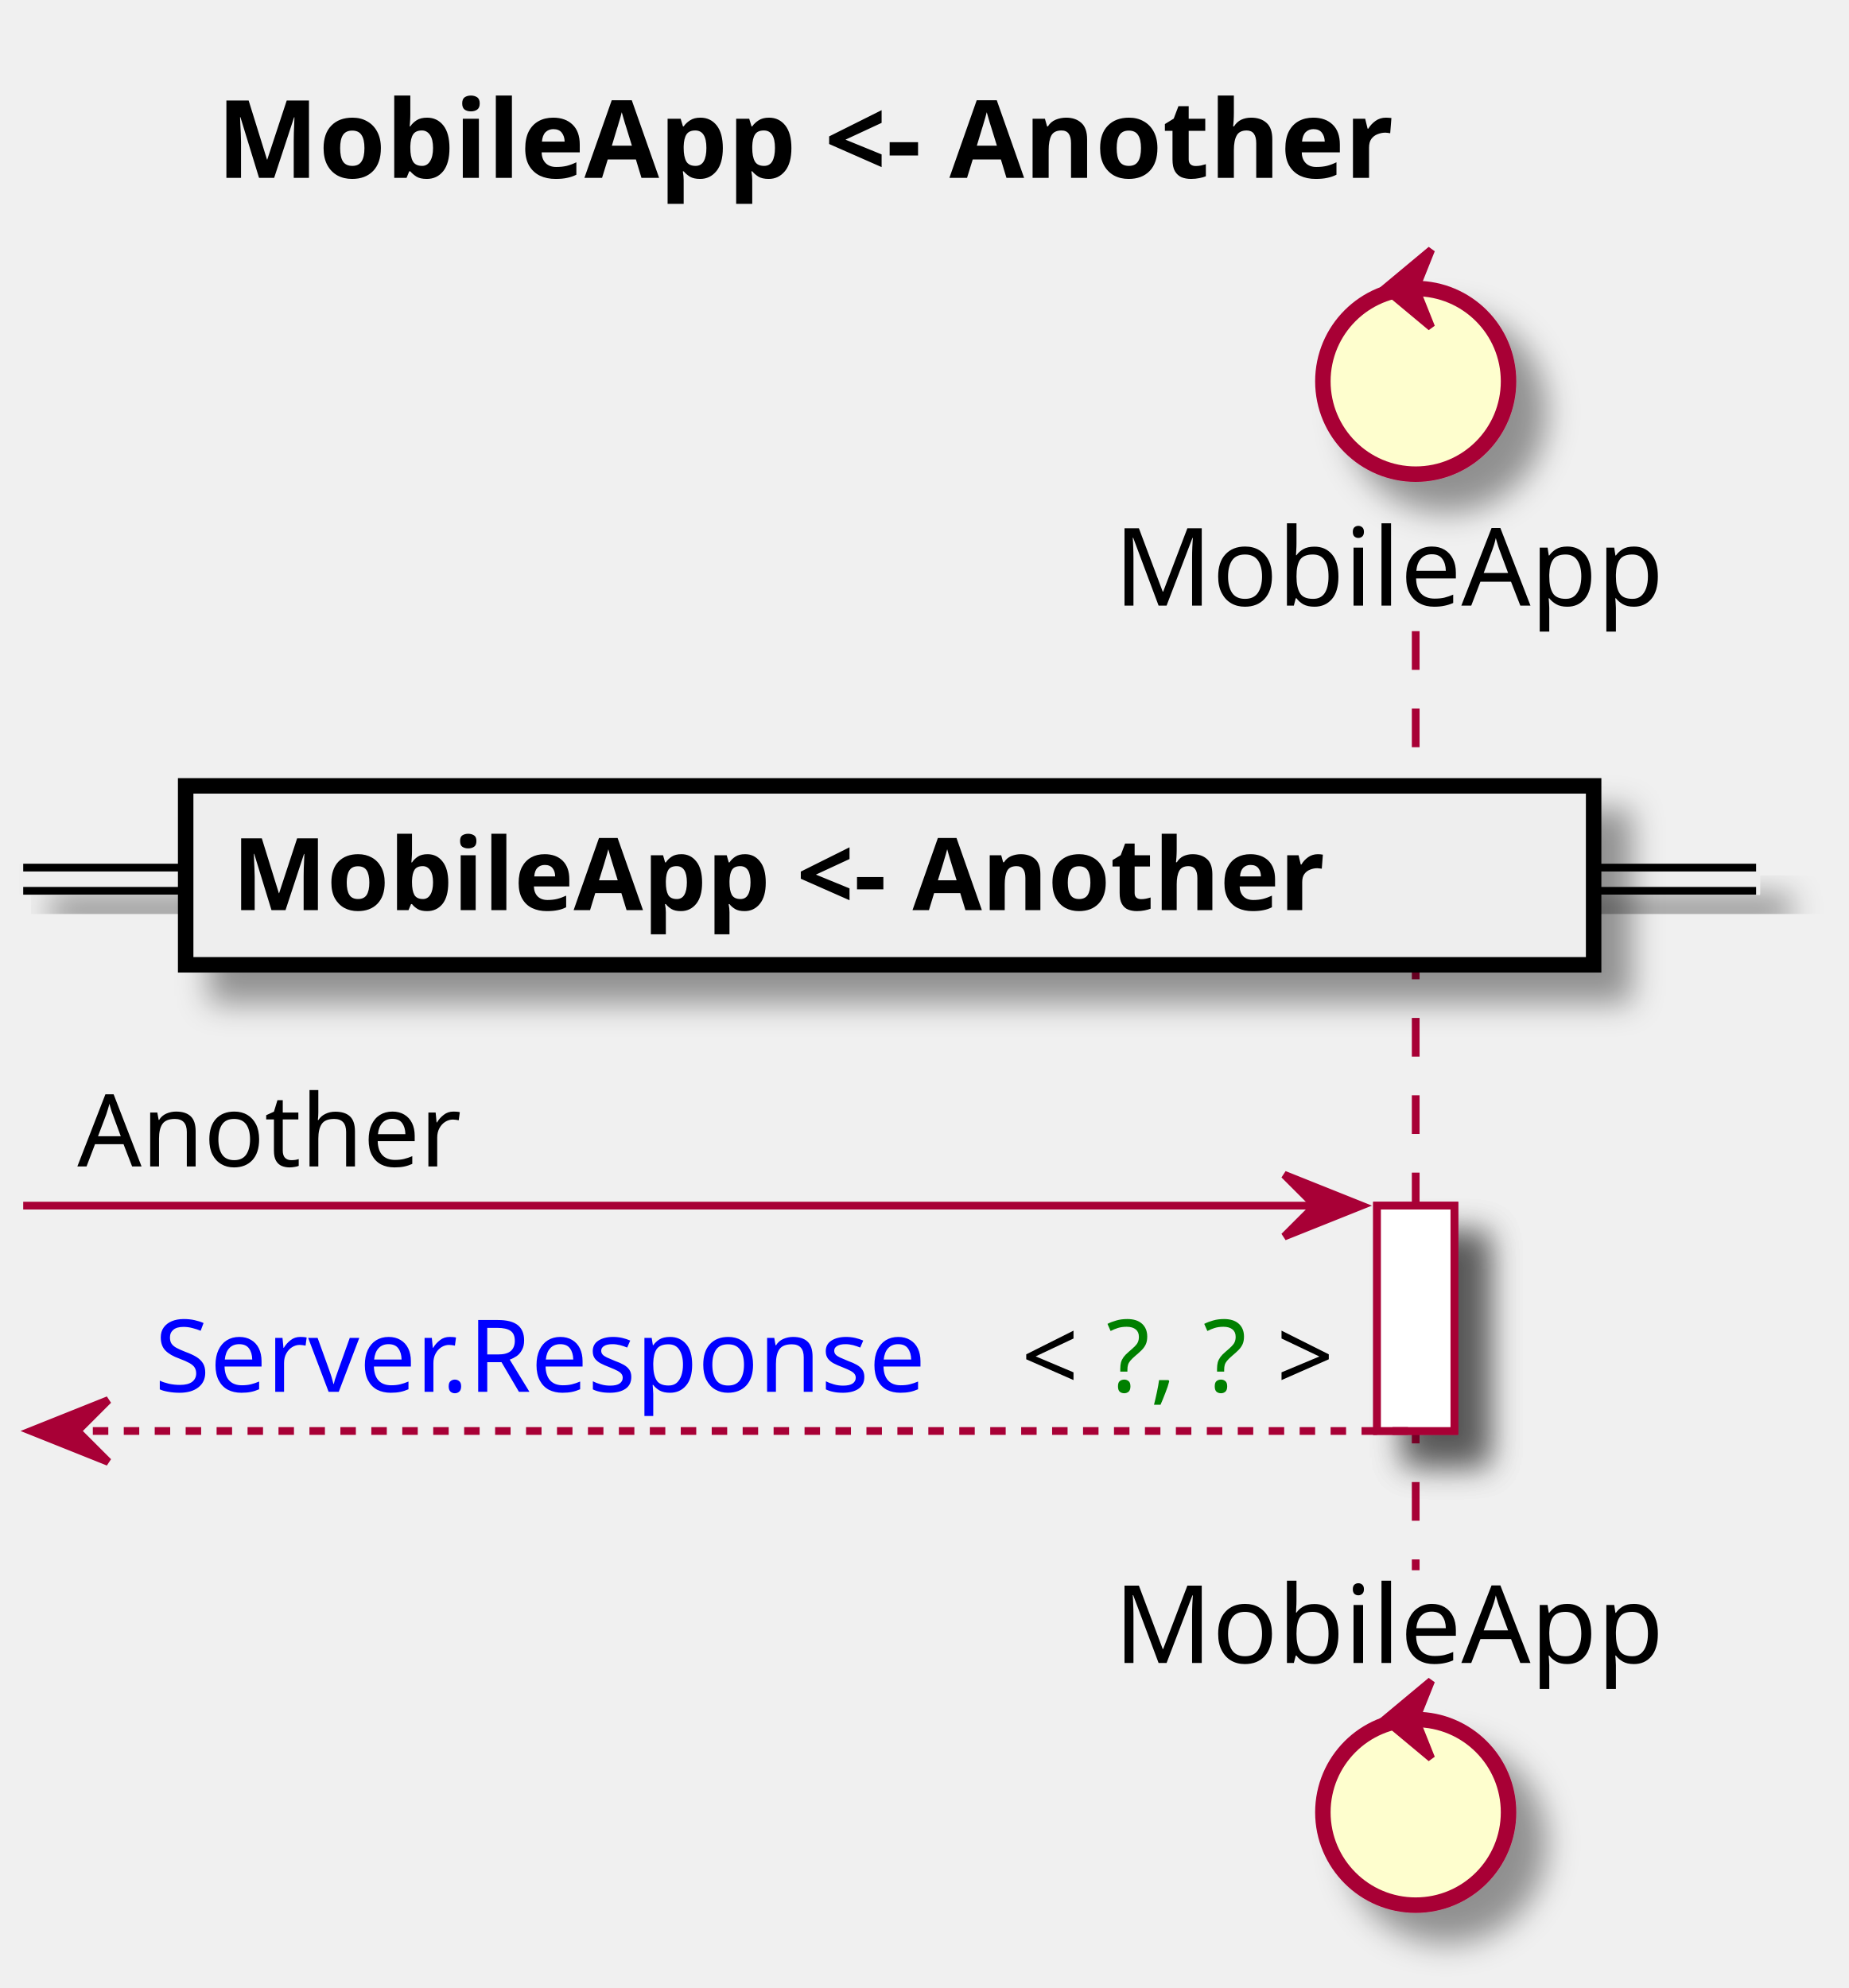
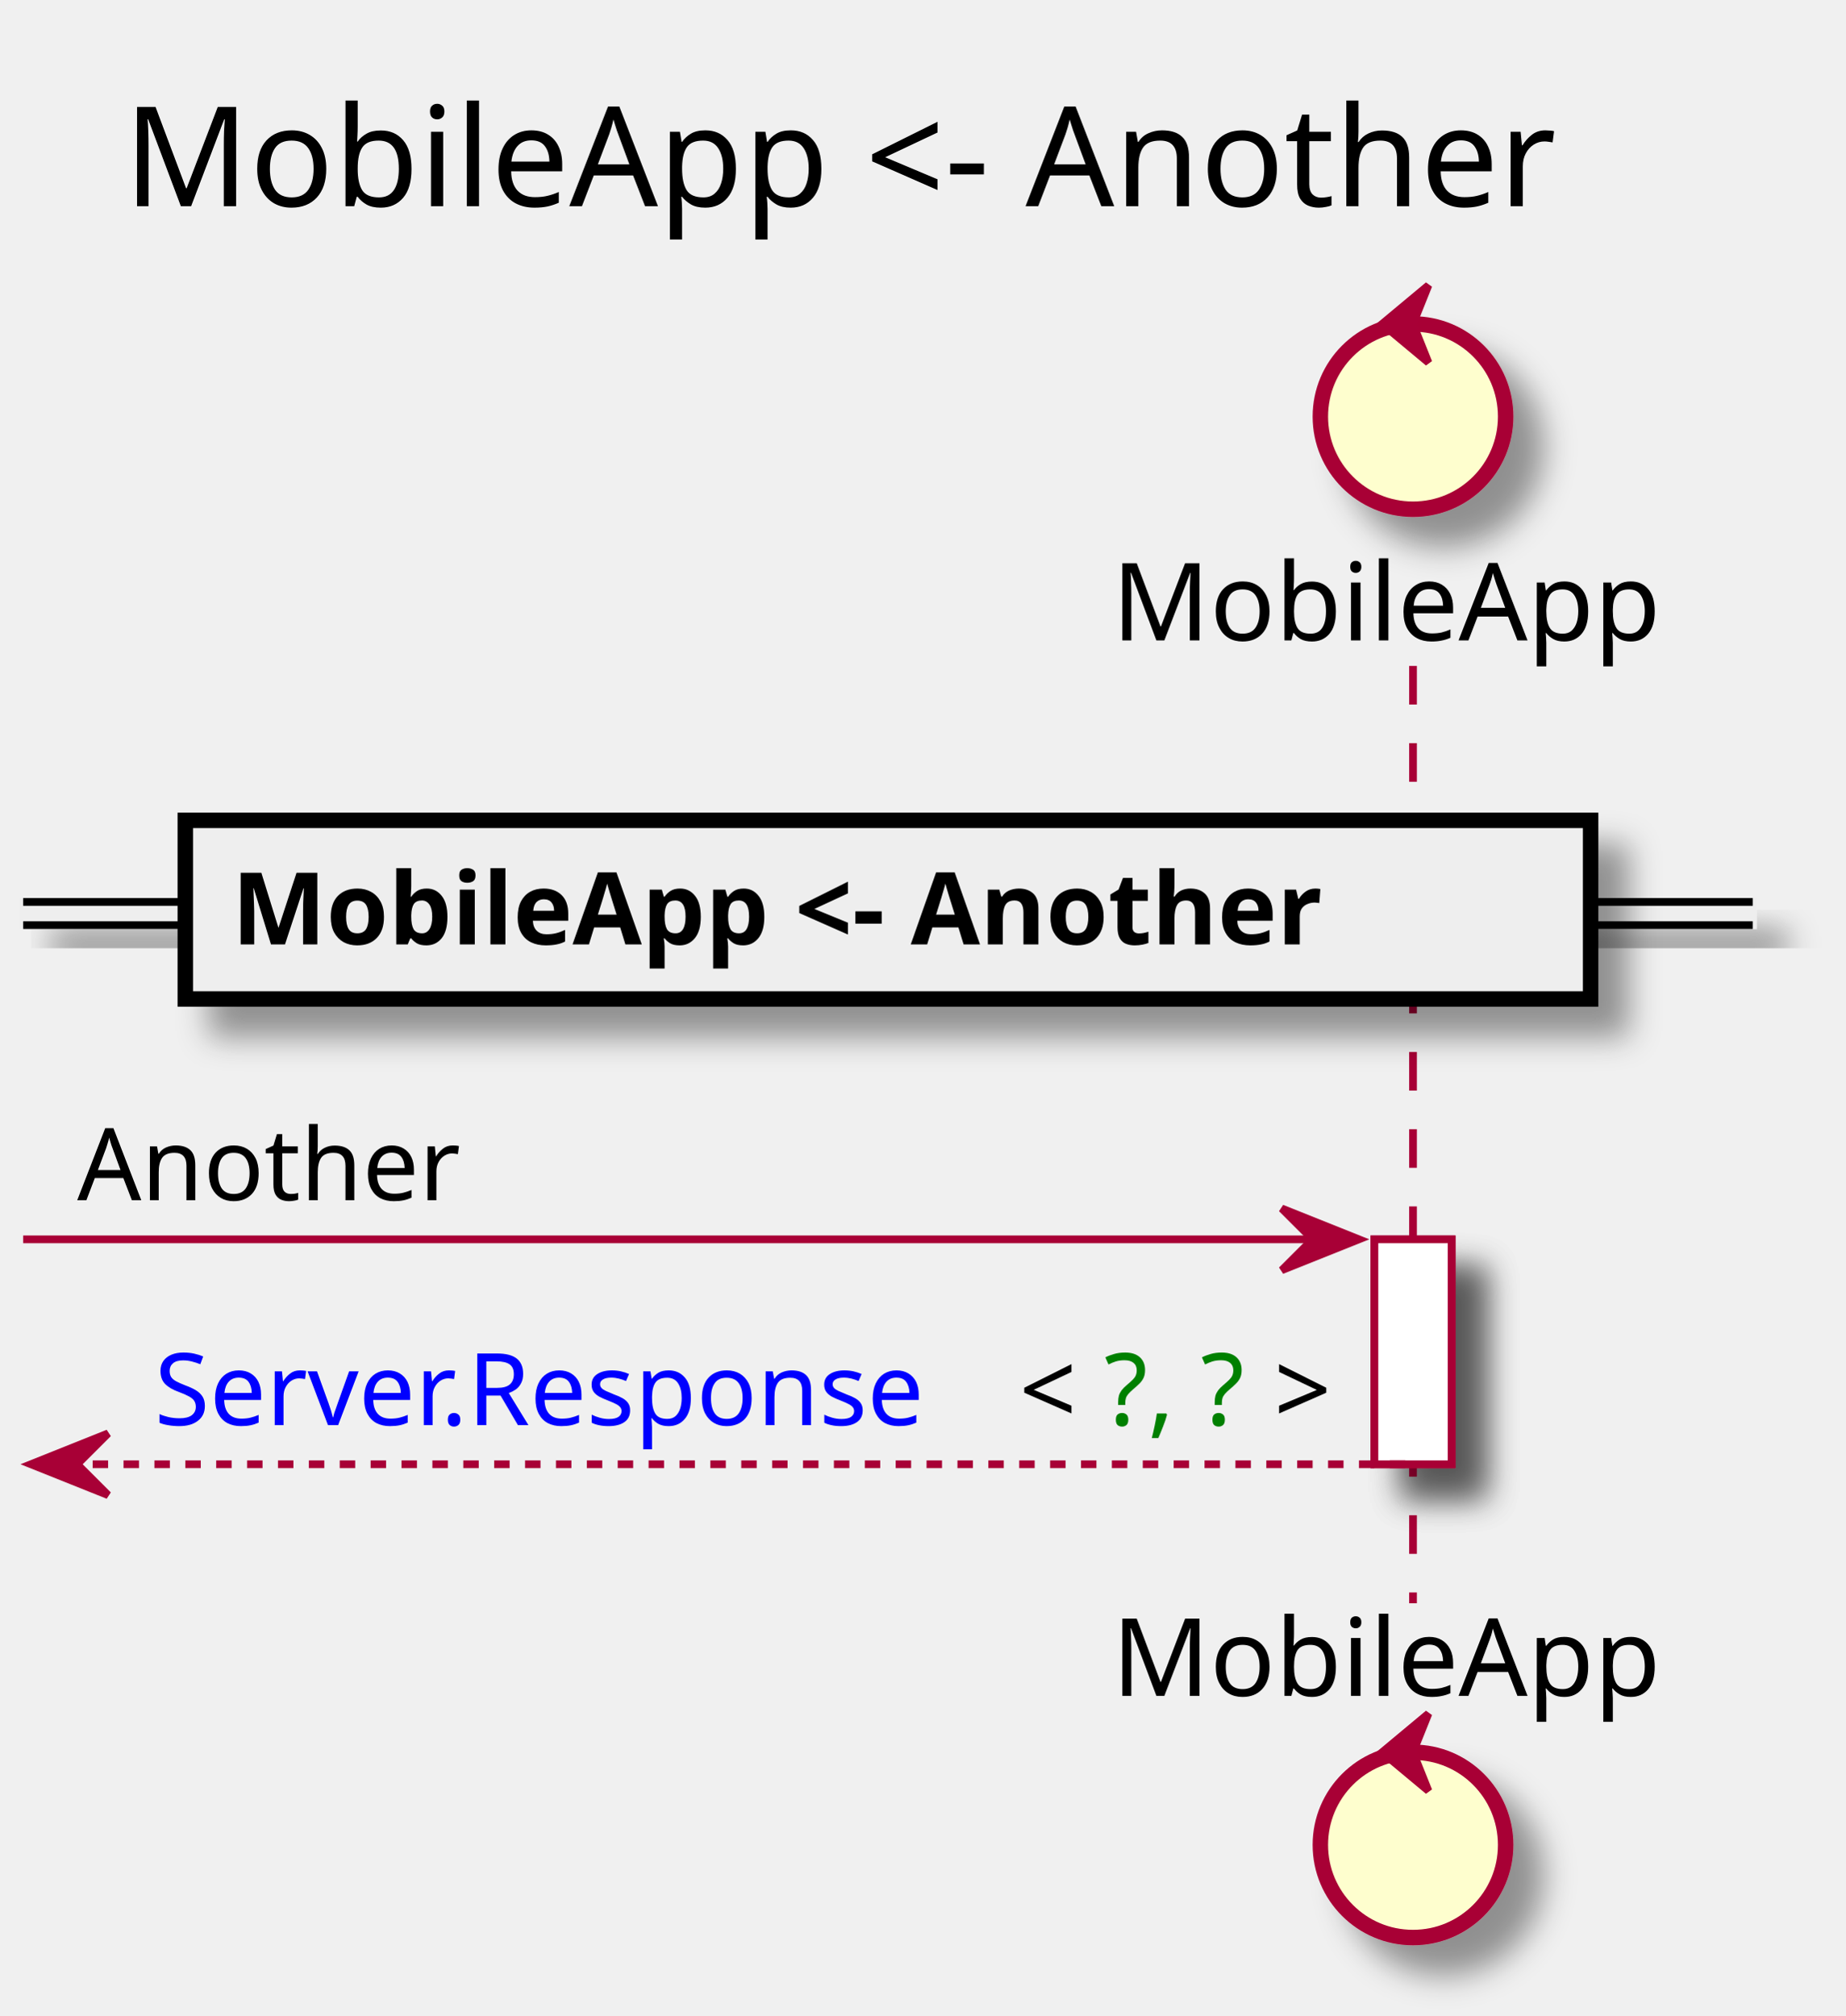
- <svg xmlns="http://www.w3.org/2000/svg" contentScriptType="application/ecmascript" contentStyleType="text/css" height="257px" preserveAspectRatio="none" style="width:239px;height:257px;" version="1.1" viewBox="0 0 239 257" width="239px" zoomAndPan="magnify">
+ <svg xmlns="http://www.w3.org/2000/svg" contentScriptType="application/ecmascript" contentStyleType="text/css" height="261px" preserveAspectRatio="none" style="width:239px;height:261px;" version="1.1" viewBox="0 0 239 261" width="239px" zoomAndPan="magnify">
  <defs>
    <filter height="300%" id="fr8r8vwrd5oym" width="300%" x="-1" y="-1">
      <feGaussianBlur result="blurOut" stdDeviation="2.0" />
      <feColorMatrix in="blurOut" result="blurOut2" type="matrix" values="0 0 0 0 0 0 0 0 0 0 0 0 0 0 0 0 0 0 .4 0" />
      <feOffset dx="4.0" dy="4.0" in="blurOut2" result="blurOut3" />
      <feBlend in="SourceGraphic" in2="blurOut3" mode="normal" />
    </filter>
  </defs>
  <g>
-     <text fill="#000000" font-family="sans-serif" font-size="14" font-weight="bold" lengthAdjust="spacingAndGlyphs" textLength="174" x="28" y="22.995">MobileApp &lt;- Another</text>
-     <rect fill="#FFFFFF" filter="url(#fr8r8vwrd5oym)" height="29.133" style="stroke: #A80036; stroke-width: 1.0;" width="10" x="178" y="155.859" />
-     <line style="stroke: #A80036; stroke-width: 1.0; stroke-dasharray: 5.0,5.0;" x1="183" x2="183" y1="81.594" y2="202.992" />
-     <text fill="#000000" font-family="sans-serif" font-size="14" lengthAdjust="spacingAndGlyphs" textLength="72" x="144" y="78.292">MobileApp</text>
-     <ellipse cx="183" cy="49.297" fill="#FEFECE" filter="url(#fr8r8vwrd5oym)" rx="12" ry="12" style="stroke: #A80036; stroke-width: 2.0;" />
-     <polygon fill="#A80036" points="179,37.297,185,32.297,183,37.297,185,42.297,179,37.297" style="stroke: #A80036; stroke-width: 1.0;" />
-     <text fill="#000000" font-family="sans-serif" font-size="14" lengthAdjust="spacingAndGlyphs" textLength="72" x="144" y="214.987">MobileApp</text>
-     <ellipse cx="183" cy="234.289" fill="#FEFECE" filter="url(#fr8r8vwrd5oym)" rx="12" ry="12" style="stroke: #A80036; stroke-width: 2.0;" />
-     <polygon fill="#A80036" points="179,222.289,185,217.289,183,222.289,185,227.289,179,222.289" style="stroke: #A80036; stroke-width: 1.0;" />
-     <rect fill="#FFFFFF" filter="url(#fr8r8vwrd5oym)" height="29.133" style="stroke: #A80036; stroke-width: 1.0;" width="10" x="178" y="155.859" />
-     <rect fill="#EEEEEE" filter="url(#fr8r8vwrd5oym)" height="3" style="stroke: #EEEEEE; stroke-width: 1.0;" width="224" x="3" y="112.16" />
-     <line style="stroke: #000000; stroke-width: 1.0;" x1="3" x2="227" y1="112.16" y2="112.16" />
-     <line style="stroke: #000000; stroke-width: 1.0;" x1="3" x2="227" y1="115.16" y2="115.16" />
-     <rect fill="#EEEEEE" filter="url(#fr8r8vwrd5oym)" height="23.133" style="stroke: #000000; stroke-width: 2.0;" width="182" x="24" y="101.594" />
-     <text fill="#000000" font-family="sans-serif" font-size="13" font-weight="bold" lengthAdjust="spacingAndGlyphs" textLength="163" x="30" y="117.661">MobileApp &lt;- Another</text>
-     <polygon fill="#A80036" points="166,151.859,176,155.859,166,159.859,170,155.859" style="stroke: #A80036; stroke-width: 1.0;" />
-     <line style="stroke: #A80036; stroke-width: 1.0;" x1="3" x2="172" y1="155.859" y2="155.859" />
-     <text fill="#000000" font-family="sans-serif" font-size="13" lengthAdjust="spacingAndGlyphs" textLength="51" x="10" y="150.793">Another</text>
-     <polygon fill="#A80036" points="14,180.992,4,184.992,14,188.992,10,184.992" style="stroke: #A80036; stroke-width: 1.0;" />
-     <line style="stroke: #A80036; stroke-width: 1.0; stroke-dasharray: 2.0,2.0;" x1="8" x2="182" y1="184.992" y2="184.992" />
-     <text fill="#0000FF" font-family="sans-serif" font-size="13" lengthAdjust="spacingAndGlyphs" textLength="108" x="20" y="179.926">Server.Response</text>
-     <text fill="#000000" font-family="sans-serif" font-size="13" lengthAdjust="spacingAndGlyphs" textLength="11" x="132" y="179.926">&lt;</text>
-     <text fill="#008000" font-family="sans-serif" font-size="13" lengthAdjust="spacingAndGlyphs" textLength="22" x="143" y="179.926">?, ?</text>
-     <text fill="#000000" font-family="sans-serif" font-size="13" lengthAdjust="spacingAndGlyphs" textLength="11" x="165" y="179.926">&gt;</text>
+     <text fill="#000000" font-family="sans-serif" font-size="18" lengthAdjust="spacingAndGlyphs" textLength="198" x="16" y="26.708">MobileApp &lt;- Another</text>
+     <rect fill="#FFFFFF" filter="url(#fr8r8vwrd5oym)" height="29.133" style="stroke: #A80036; stroke-width: 1.0;" width="10" x="178" y="160.516" />
+     <line style="stroke: #A80036; stroke-width: 1.0; stroke-dasharray: 5.0,5.0;" x1="183" x2="183" y1="86.25" y2="207.648" />
+     <text fill="#000000" font-family="sans-serif" font-size="14" lengthAdjust="spacingAndGlyphs" textLength="72" x="144" y="82.948">MobileApp</text>
+     <ellipse cx="183" cy="53.953" fill="#FEFECE" filter="url(#fr8r8vwrd5oym)" rx="12" ry="12" style="stroke: #A80036; stroke-width: 2.0;" />
+     <polygon fill="#A80036" points="179,41.953,185,36.953,183,41.953,185,46.953,179,41.953" style="stroke: #A80036; stroke-width: 1.0;" />
+     <text fill="#000000" font-family="sans-serif" font-size="14" lengthAdjust="spacingAndGlyphs" textLength="72" x="144" y="219.644">MobileApp</text>
+     <ellipse cx="183" cy="238.945" fill="#FEFECE" filter="url(#fr8r8vwrd5oym)" rx="12" ry="12" style="stroke: #A80036; stroke-width: 2.0;" />
+     <polygon fill="#A80036" points="179,226.945,185,221.945,183,226.945,185,231.945,179,226.945" style="stroke: #A80036; stroke-width: 1.0;" />
+     <rect fill="#FFFFFF" filter="url(#fr8r8vwrd5oym)" height="29.133" style="stroke: #A80036; stroke-width: 1.0;" width="10" x="178" y="160.516" />
+     <rect fill="#EEEEEE" filter="url(#fr8r8vwrd5oym)" height="3" style="stroke: #EEEEEE; stroke-width: 1.0;" width="224" x="3" y="116.816" />
+     <line style="stroke: #000000; stroke-width: 1.0;" x1="3" x2="227" y1="116.816" y2="116.816" />
+     <line style="stroke: #000000; stroke-width: 1.0;" x1="3" x2="227" y1="119.816" y2="119.816" />
+     <rect fill="#EEEEEE" filter="url(#fr8r8vwrd5oym)" height="23.133" style="stroke: #000000; stroke-width: 2.0;" width="182" x="24" y="106.25" />
+     <text fill="#000000" font-family="sans-serif" font-size="13" font-weight="bold" lengthAdjust="spacingAndGlyphs" textLength="163" x="30" y="122.317">MobileApp &lt;- Another</text>
+     <polygon fill="#A80036" points="166,156.516,176,160.516,166,164.516,170,160.516" style="stroke: #A80036; stroke-width: 1.0;" />
+     <line style="stroke: #A80036; stroke-width: 1.0;" x1="3" x2="172" y1="160.516" y2="160.516" />
+     <text fill="#000000" font-family="sans-serif" font-size="13" lengthAdjust="spacingAndGlyphs" textLength="51" x="10" y="155.45">Another</text>
+     <polygon fill="#A80036" points="14,185.648,4,189.648,14,193.648,10,189.648" style="stroke: #A80036; stroke-width: 1.0;" />
+     <line style="stroke: #A80036; stroke-width: 1.0; stroke-dasharray: 2.0,2.0;" x1="8" x2="182" y1="189.648" y2="189.648" />
+     <text fill="#0000FF" font-family="sans-serif" font-size="13" lengthAdjust="spacingAndGlyphs" textLength="108" x="20" y="184.583">Server.Response</text>
+     <text fill="#000000" font-family="sans-serif" font-size="13" lengthAdjust="spacingAndGlyphs" textLength="11" x="132" y="184.583">&lt;</text>
+     <text fill="#008000" font-family="sans-serif" font-size="13" lengthAdjust="spacingAndGlyphs" textLength="22" x="143" y="184.583">?, ?</text>
+     <text fill="#000000" font-family="sans-serif" font-size="13" lengthAdjust="spacingAndGlyphs" textLength="11" x="165" y="184.583">&gt;</text>
  </g>
</svg>
